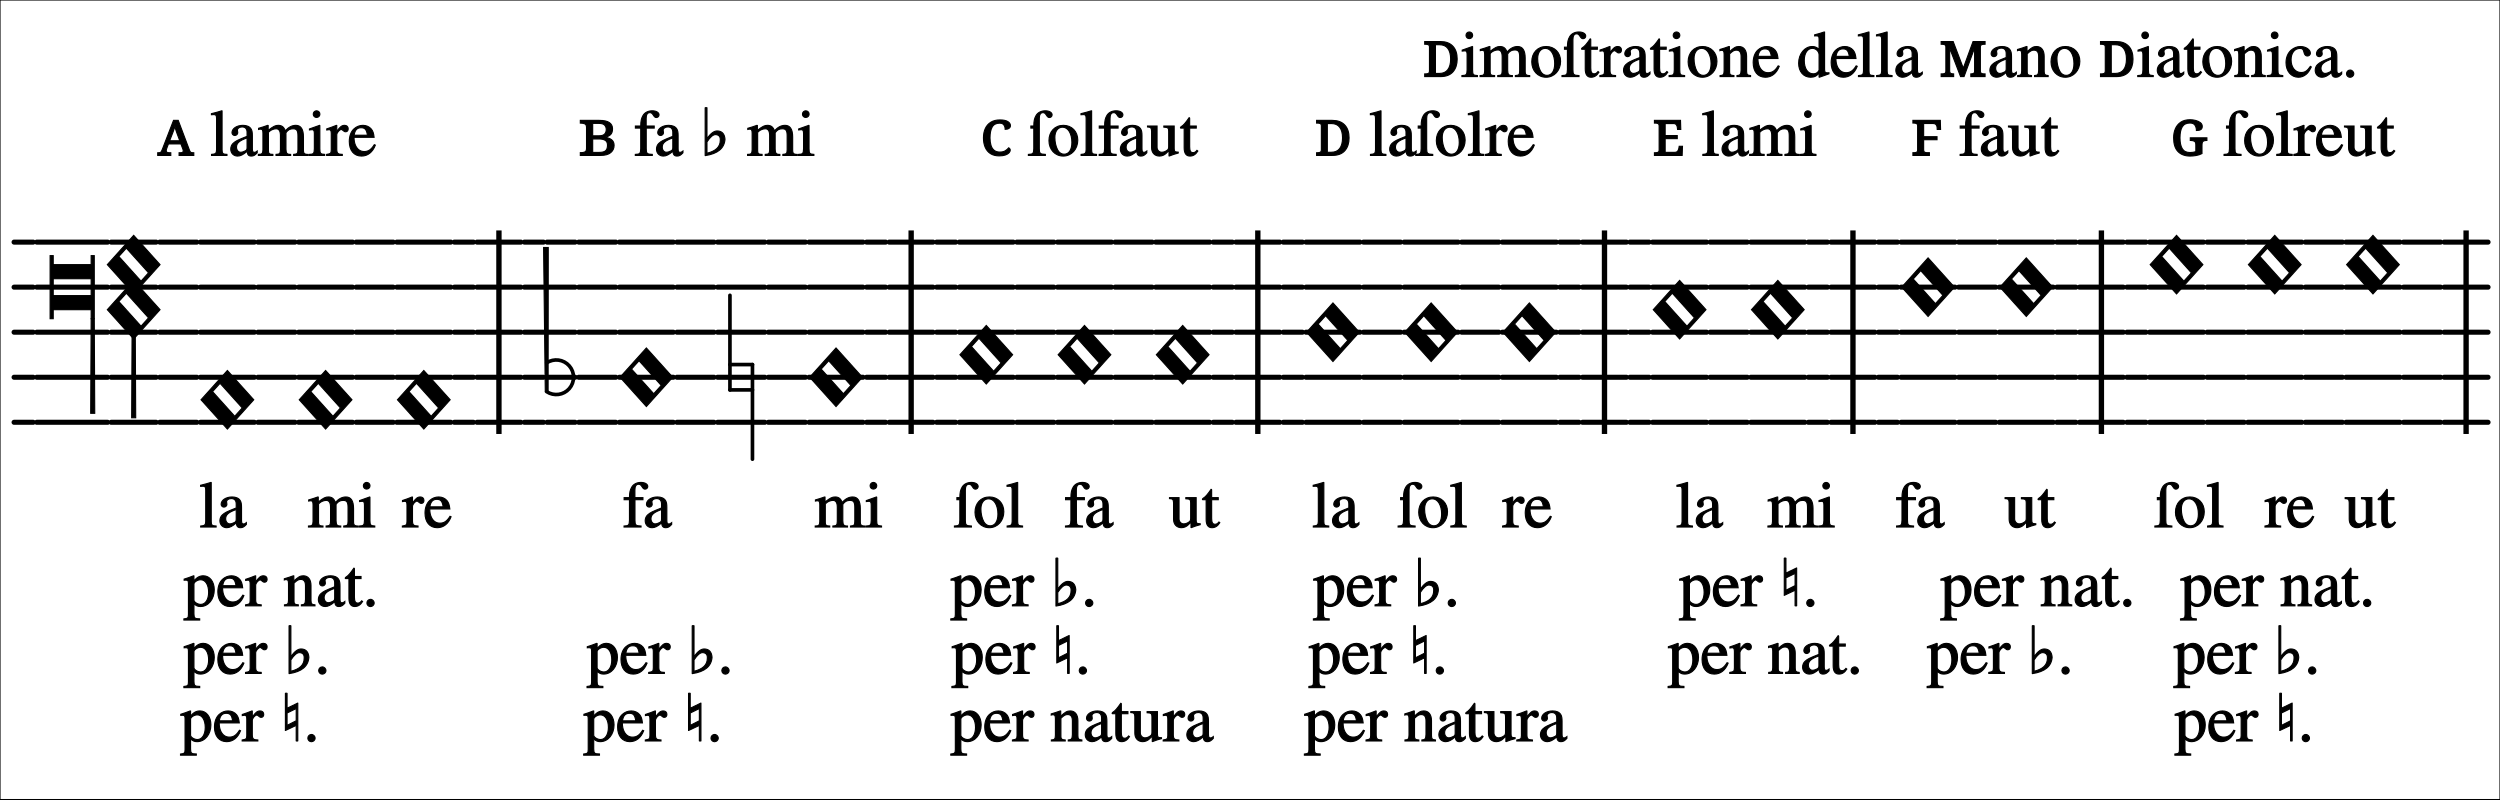
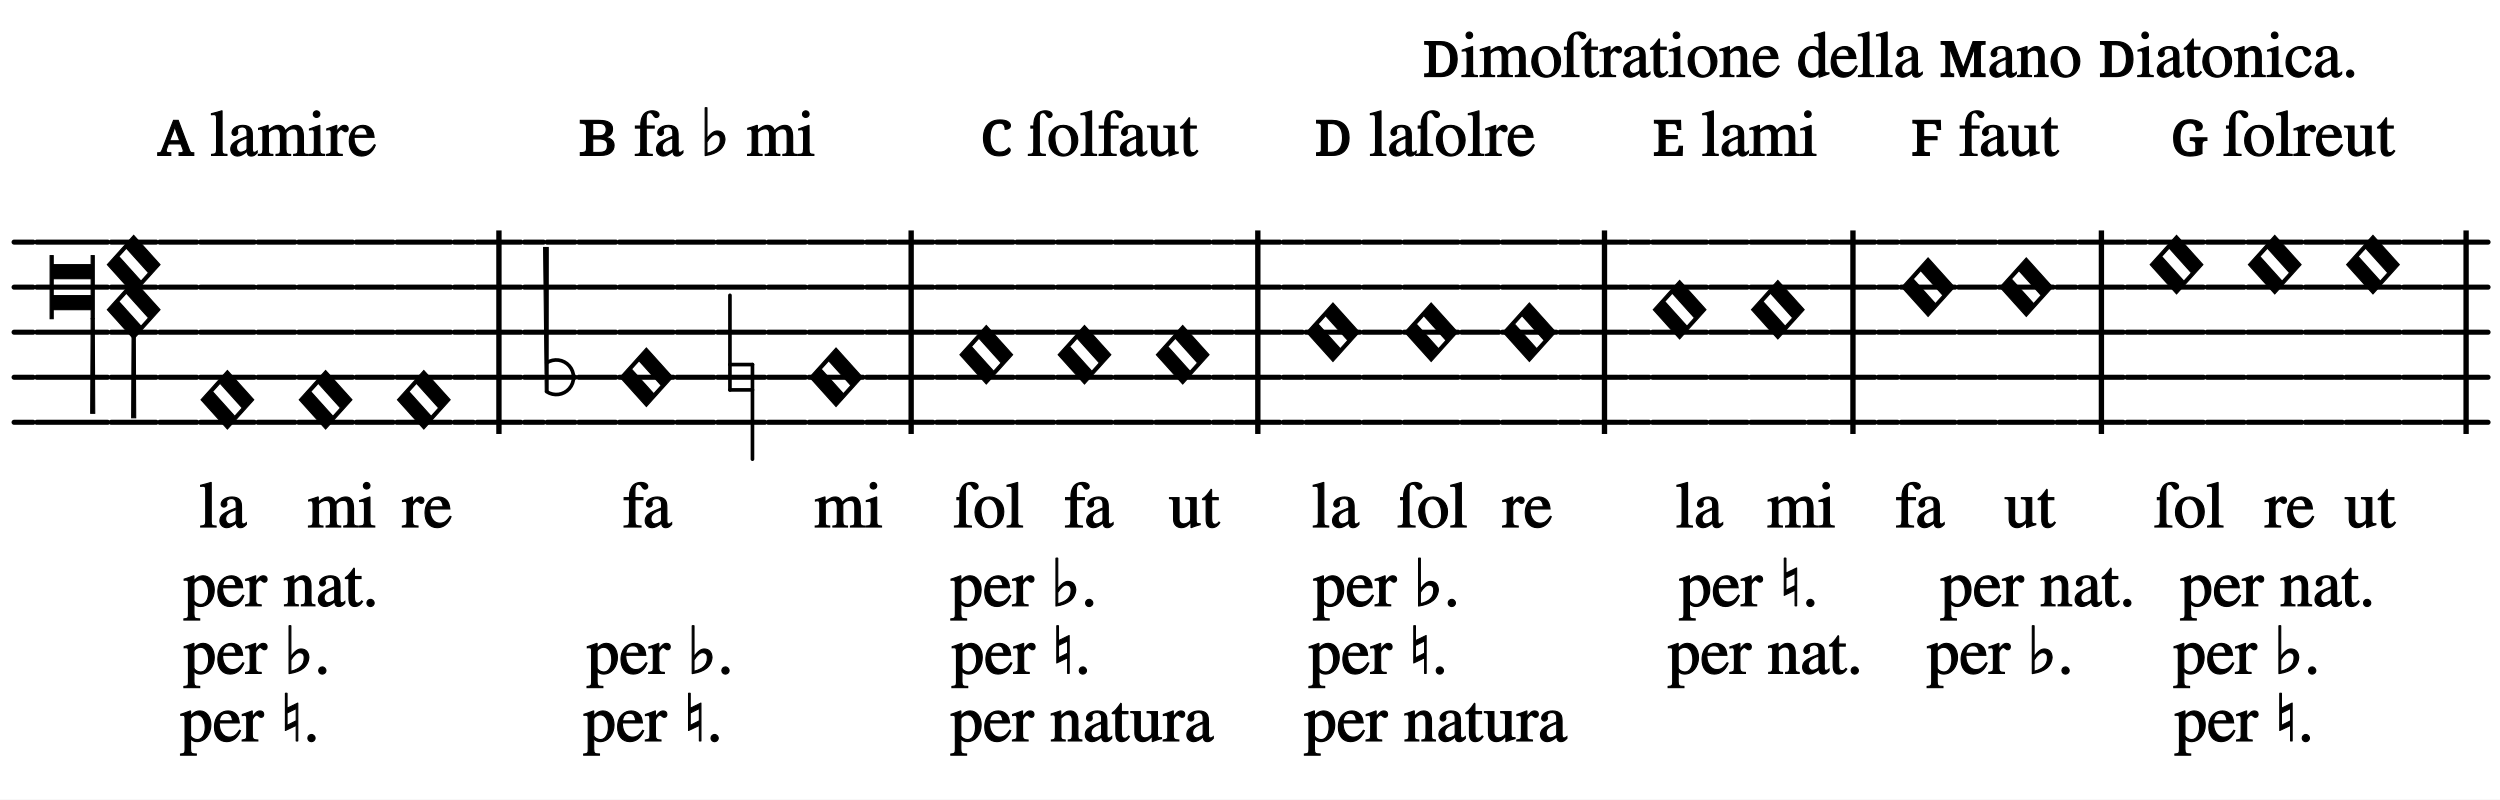
<svg xmlns="http://www.w3.org/2000/svg" xmlns:xlink="http://www.w3.org/1999/xlink" stroke="black" width="1110.0" viewBox="0 0 2220.0 710.0" id="b1-c5-m1-b" version="1.1">
-   <rect width="100%" height="100%" fill="white" />
+   <rect width="100%" height="100%" fill="white" stroke-width="0" />
  <defs>
    <g id="semibrevis-8">
      <line x1="2.5" y1="35.0" x2="50.5" y2="35.0" stroke-width="4.5" stroke-linecap="round" />
      <line x1="2.5" y1="75.0" x2="50.5" y2="75.0" stroke-width="4.5" stroke-linecap="round" />
      <line x1="2.5" y1="115.0" x2="50.5" y2="115.0" stroke-width="4.5" stroke-linecap="round" />
      <line x1="2.5" y1="155.0" x2="50.5" y2="155.0" stroke-width="4.5" stroke-linecap="round" />
      <line x1="2.5" y1="195.0" x2="50.5" y2="195.0" stroke-width="4.5" stroke-linecap="round" />
      <path fill-rule="evenodd" fill="black" d="M26.5 81.0 L3.1 55.0 L26.5 29.0 L49.9 55.0 zM33.022 69.665 L13.302 47.753 L19.978 40.335 L39.698 62.247 z" />
    </g>
    <g id="semibrevis-7">
      <line x1="2.5" y1="35.0" x2="50.5" y2="35.0" stroke-width="4.5" stroke-linecap="round" />
      <line x1="2.5" y1="75.0" x2="50.5" y2="75.0" stroke-width="4.5" stroke-linecap="round" />
      <line x1="2.5" y1="115.0" x2="50.5" y2="115.0" stroke-width="4.5" stroke-linecap="round" />
      <line x1="2.5" y1="155.0" x2="50.5" y2="155.0" stroke-width="4.5" stroke-linecap="round" />
      <line x1="2.5" y1="195.0" x2="50.5" y2="195.0" stroke-width="4.5" stroke-linecap="round" />
      <path fill-rule="evenodd" fill="black" d="M26.5 101.0 L3.1 75.0 L26.5 49.0 L49.9 75.0 zM33.022 89.665 L13.302 67.753 L19.978 60.335 L39.698 82.247 z" />
    </g>
    <g id="semibrevis-6">
      <line x1="2.5" y1="35.0" x2="50.5" y2="35.0" stroke-width="4.5" stroke-linecap="round" />
      <line x1="2.5" y1="75.0" x2="50.5" y2="75.0" stroke-width="4.5" stroke-linecap="round" />
      <line x1="2.5" y1="115.0" x2="50.5" y2="115.0" stroke-width="4.5" stroke-linecap="round" />
      <line x1="2.5" y1="155.0" x2="50.5" y2="155.0" stroke-width="4.5" stroke-linecap="round" />
      <line x1="2.5" y1="195.0" x2="50.5" y2="195.0" stroke-width="4.5" stroke-linecap="round" />
      <path fill-rule="evenodd" fill="black" d="M26.5 121.0 L3.1 95.0 L26.5 69.0 L49.9 95.0 zM33.022 109.665 L13.302 87.753 L19.978 80.335 L39.698 102.247 z" />
    </g>
    <g id="semibrevis-5">
      <line x1="2.5" y1="35.0" x2="50.5" y2="35.0" stroke-width="4.5" stroke-linecap="round" />
      <line x1="2.5" y1="75.0" x2="50.5" y2="75.0" stroke-width="4.5" stroke-linecap="round" />
      <line x1="2.5" y1="115.0" x2="50.5" y2="115.0" stroke-width="4.5" stroke-linecap="round" />
      <line x1="2.5" y1="155.0" x2="50.5" y2="155.0" stroke-width="4.5" stroke-linecap="round" />
      <line x1="2.5" y1="195.0" x2="50.5" y2="195.0" stroke-width="4.5" stroke-linecap="round" />
      <path fill-rule="evenodd" fill="black" d="M26.5 141.0 L3.1 115.0 L26.5 89.0 L49.9 115.0 zM33.022 129.665 L13.302 107.753 L19.978 100.335 L39.698 122.247 z" />
    </g>
    <g id="semibrevis-4">
      <line x1="2.5" y1="35.0" x2="50.5" y2="35.0" stroke-width="4.5" stroke-linecap="round" />
      <line x1="2.5" y1="75.0" x2="50.5" y2="75.0" stroke-width="4.5" stroke-linecap="round" />
      <line x1="2.5" y1="115.0" x2="50.5" y2="115.0" stroke-width="4.5" stroke-linecap="round" />
      <line x1="2.5" y1="155.0" x2="50.5" y2="155.0" stroke-width="4.5" stroke-linecap="round" />
      <line x1="2.5" y1="195.0" x2="50.5" y2="195.0" stroke-width="4.5" stroke-linecap="round" />
      <path fill-rule="evenodd" fill="black" d="M26.5 161.0 L3.1 135.0 L26.5 109.0 L49.9 135.0 zM33.022 149.665 L13.302 127.753 L19.978 120.335 L39.698 142.247 z" />
    </g>
    <g id="bequadro-3">
      <line x1="2.5" y1="35.0" x2="44.5" y2="35.0" stroke-width="4.5" stroke-linecap="round" />
      <line x1="2.5" y1="75.0" x2="44.5" y2="75.0" stroke-width="4.5" stroke-linecap="round" />
      <line x1="2.5" y1="115.0" x2="44.5" y2="115.0" stroke-width="4.5" stroke-linecap="round" />
      <line x1="2.5" y1="155.0" x2="44.5" y2="155.0" stroke-width="4.5" stroke-linecap="round" />
      <line x1="2.5" y1="195.0" x2="44.5" y2="195.0" stroke-width="4.5" stroke-linecap="round" />
      <line x1="13.5" y1="166.25" x2="13.5" y2="82.25" stroke-width="3.25" stroke-linecap="round" />
      <line x1="13.5" y1="166.25" x2="33.5" y2="166.25" stroke-width="3.25" stroke-linecap="round" />
      <line x1="13.5" y1="143.75" x2="33.5" y2="143.75" stroke-width="3.25" stroke-linecap="round" />
      <line x1="33.5" y1="143.75" x2="33.5" y2="227.75" stroke-width="3.25" stroke-linecap="round" />
    </g>
    <g id="semibrevis-3">
      <line x1="2.5" y1="35.0" x2="50.5" y2="35.0" stroke-width="4.5" stroke-linecap="round" />
      <line x1="2.5" y1="75.0" x2="50.5" y2="75.0" stroke-width="4.5" stroke-linecap="round" />
      <line x1="2.5" y1="115.0" x2="50.5" y2="115.0" stroke-width="4.5" stroke-linecap="round" />
      <line x1="2.5" y1="155.0" x2="50.5" y2="155.0" stroke-width="4.5" stroke-linecap="round" />
      <line x1="2.5" y1="195.0" x2="50.5" y2="195.0" stroke-width="4.5" stroke-linecap="round" />
      <path fill-rule="evenodd" fill="black" d="M26.5 181.0 L3.1 155.0 L26.5 129.0 L49.9 155.0 zM33.022 169.665 L13.302 147.753 L19.978 140.335 L39.698 162.247 z" />
    </g>
    <g id="flat-3">
      <line x1="2.5" y1="35.0" x2="27.5" y2="35.0" stroke-width="4.5" stroke-linecap="round" />
      <line x1="2.5" y1="75.0" x2="27.5" y2="75.0" stroke-width="4.5" stroke-linecap="round" />
      <line x1="2.5" y1="115.0" x2="27.5" y2="115.0" stroke-width="4.5" stroke-linecap="round" />
      <line x1="2.5" y1="155.0" x2="27.5" y2="155.0" stroke-width="4.5" stroke-linecap="round" />
      <line x1="2.5" y1="195.0" x2="27.5" y2="195.0" stroke-width="4.5" stroke-linecap="round" />
      <path stroke="black" fill="none" stroke-width="3.25" stroke-linecap="round" d="M2.2 167.8 A15.36 15.36 0 1 0 2.2 142.2 " />
      <path fill="black" d="M0.95 167.8 L3.45 167.8 L3.575 39.8 L-0.55 39.8 z" />
    </g>
    <g id="simple-barline">
      <line x1="2.5" y1="35.0" x2="41.5" y2="35.0" stroke-width="4.5" stroke-linecap="round" />
      <line x1="2.5" y1="75.0" x2="41.5" y2="75.0" stroke-width="4.5" stroke-linecap="round" />
      <line x1="2.5" y1="115.0" x2="41.5" y2="115.0" stroke-width="4.5" stroke-linecap="round" />
      <line x1="2.5" y1="155.0" x2="41.5" y2="155.0" stroke-width="4.5" stroke-linecap="round" />
      <line x1="2.5" y1="195.0" x2="41.5" y2="195.0" stroke-width="4.5" stroke-linecap="round" />
      <line x1="22.0" y1="203.0" x2="22.0" y2="27.0" stroke-width="4.75" stroke-linecap="square" />
    </g>
    <g id="semibrevis-2">
      <line x1="2.5" y1="35.0" x2="50.5" y2="35.0" stroke-width="4.5" stroke-linecap="round" />
      <line x1="2.5" y1="75.0" x2="50.5" y2="75.0" stroke-width="4.5" stroke-linecap="round" />
      <line x1="2.5" y1="115.0" x2="50.5" y2="115.0" stroke-width="4.5" stroke-linecap="round" />
      <line x1="2.5" y1="155.0" x2="50.5" y2="155.0" stroke-width="4.5" stroke-linecap="round" />
      <line x1="2.5" y1="195.0" x2="50.5" y2="195.0" stroke-width="4.5" stroke-linecap="round" />
      <path fill-rule="evenodd" fill="black" d="M26.5 201.0 L3.1 175.0 L26.5 149.0 L49.9 175.0 zM33.022 189.665 L13.302 167.753 L19.978 160.335 L39.698 182.247 z" />
    </g>
    <g id="blank-38">
      <line x1="2.5" y1="35.0" x2="35.5" y2="35.0" stroke-width="4.5" stroke-linecap="round" />
      <line x1="2.5" y1="75.0" x2="35.5" y2="75.0" stroke-width="4.5" stroke-linecap="round" />
      <line x1="2.5" y1="115.0" x2="35.5" y2="115.0" stroke-width="4.5" stroke-linecap="round" />
      <line x1="2.5" y1="155.0" x2="35.5" y2="155.0" stroke-width="4.5" stroke-linecap="round" />
      <line x1="2.5" y1="195.0" x2="35.5" y2="195.0" stroke-width="4.5" stroke-linecap="round" />
    </g>
    <g id="f-clef-part-7">
      <line x1="2.5" y1="35.0" x2="42.5" y2="35.0" stroke-width="4.5" stroke-linecap="round" />
      <line x1="2.5" y1="75.0" x2="42.5" y2="75.0" stroke-width="4.5" stroke-linecap="round" />
      <line x1="2.5" y1="115.0" x2="42.5" y2="115.0" stroke-width="4.5" stroke-linecap="round" />
      <line x1="2.5" y1="155.0" x2="42.5" y2="155.0" stroke-width="4.5" stroke-linecap="round" />
      <line x1="2.5" y1="195.0" x2="42.5" y2="195.0" stroke-width="4.5" stroke-linecap="round" />
      <path fill="black" d="M21.125 107.0 L23.875 107.0 L24.288 191.0 L20.712 191.0 z" />
      <path fill-rule="evenodd" fill="black" d="M22.5 121.0 L-0.9 95.0 L22.5 69.0 L45.9 95.0 zM29.022 109.665 L9.302 87.753 L15.978 80.335 L35.698 102.247 z" />
      <path fill-rule="evenodd" fill="black" d="M22.5 81.0 L-0.9 55.0 L22.5 29.0 L45.9 55.0 zM29.022 69.665 L9.302 47.753 L15.978 40.335 L35.698 62.247 z" />
    </g>
    <g id="maxima-7">
      <line x1="2.5" y1="35.0" x2="65.5" y2="35.0" stroke-width="4.5" stroke-linecap="round" />
      <line x1="2.5" y1="75.0" x2="65.5" y2="75.0" stroke-width="4.5" stroke-linecap="round" />
      <line x1="2.5" y1="115.0" x2="65.5" y2="115.0" stroke-width="4.5" stroke-linecap="round" />
      <line x1="2.5" y1="155.0" x2="65.5" y2="155.0" stroke-width="4.5" stroke-linecap="round" />
      <line x1="2.5" y1="195.0" x2="65.5" y2="195.0" stroke-width="4.5" stroke-linecap="round" />
      <path fill-rule="evenodd" fill="black" d="M14.4 103.0 L14.4 47.0 L17.15 47.0 L17.15 95.0 L50.85 95.0 L50.85 47.0 L53.6 47.0 L53.6 103.0 L50.85 103.0 L50.85 55.0 L17.15 55.0 L17.15 103.0 zM17.15 67.5 L17.15 82.5 L50.85 82.5 L50.85 67.5 z" />
      <path fill="black" d="M50.85 103.0 L53.6 103.0 L54.012 187.0 L50.438 187.0 z" />
    </g>
    <g id="blank-22">
      <line x1="2.5" y1="35.0" x2="19.5" y2="35.0" stroke-width="4.5" stroke-linecap="round" />
      <line x1="2.5" y1="75.0" x2="19.5" y2="75.0" stroke-width="4.5" stroke-linecap="round" />
      <line x1="2.5" y1="115.0" x2="19.5" y2="115.0" stroke-width="4.5" stroke-linecap="round" />
      <line x1="2.5" y1="155.0" x2="19.5" y2="155.0" stroke-width="4.5" stroke-linecap="round" />
      <line x1="2.5" y1="195.0" x2="19.5" y2="195.0" stroke-width="4.5" stroke-linecap="round" />
    </g>
  </defs>
-   <text x="1931" y="658" font-size="58" text-anchor="left" alignment-baseline="hanging" font-weight="normal" font-family="Times, serif" font-style="normal" stroke="black" fill="black">per ♮.</text>
-   <text x="1158" y="658" font-size="58" text-anchor="left" alignment-baseline="hanging" font-weight="normal" font-family="Times, serif" font-style="normal" stroke="black" fill="black">per natura</text>
-   <text x="844" y="658" font-size="58" text-anchor="left" alignment-baseline="hanging" font-weight="normal" font-family="Times, serif" font-style="normal" stroke="black" fill="black">per natura</text>
-   <text x="518" y="658" font-size="58" text-anchor="left" alignment-baseline="hanging" font-weight="normal" font-family="Times, serif" font-style="normal" stroke="black" fill="black">per ♮.</text>
-   <text x="160" y="658" font-size="58" text-anchor="left" alignment-baseline="hanging" font-weight="normal" font-family="Times, serif" font-style="normal" stroke="black" fill="black">per ♮.</text>
-   <text x="1930" y="598" font-size="58" text-anchor="left" alignment-baseline="hanging" font-weight="normal" font-family="Times, serif" font-style="normal" stroke="black" fill="black">per ♭.</text>
-   <text x="1711" y="598" font-size="58" text-anchor="left" alignment-baseline="hanging" font-weight="normal" font-family="Times, serif" font-style="normal" stroke="black" fill="black">per ♭.</text>
-   <text x="1481" y="598" font-size="58" text-anchor="left" alignment-baseline="hanging" font-weight="normal" font-family="Times, serif" font-style="normal" stroke="black" fill="black">per nat.</text>
-   <text x="1162" y="598" font-size="58" text-anchor="left" alignment-baseline="hanging" font-weight="normal" font-family="Times, serif" font-style="normal" stroke="black" fill="black">per ♮.</text>
-   <text x="845" y="598" font-size="58" text-anchor="left" alignment-baseline="hanging" font-weight="normal" font-family="Times, serif" font-style="normal" stroke="black" fill="black">per ♮.</text>
-   <text x="521" y="598" font-size="58" text-anchor="left" alignment-baseline="hanging" font-weight="normal" font-family="Times, serif" font-style="normal" stroke="black" fill="black">per ♭.</text>
-   <text x="163" y="598" font-size="58" text-anchor="left" alignment-baseline="hanging" font-weight="normal" font-family="Times, serif" font-style="normal" stroke="black" fill="black">per ♭.</text>
-   <text x="1936" y="538" font-size="58" text-anchor="left" alignment-baseline="hanging" font-weight="normal" font-family="Times, serif" font-style="normal" stroke="black" fill="black">per nat.</text>
-   <text x="1723" y="538" font-size="58" text-anchor="left" alignment-baseline="hanging" font-weight="normal" font-family="Times, serif" font-style="normal" stroke="black" fill="black">per nat.</text>
-   <text x="1491" y="538" font-size="58" text-anchor="left" alignment-baseline="hanging" font-weight="normal" font-family="Times, serif" font-style="normal" stroke="black" fill="black">per ♮.</text>
-   <text x="1166" y="538" font-size="58" text-anchor="left" alignment-baseline="hanging" font-weight="normal" font-family="Times, serif" font-style="normal" stroke="black" fill="black">per ♭.</text>
-   <text x="844" y="538" font-size="58" text-anchor="left" alignment-baseline="hanging" font-weight="normal" font-family="Times, serif" font-style="normal" stroke="black" fill="black">per ♭.</text>
-   <text x="163" y="538" font-size="58" text-anchor="left" alignment-baseline="hanging" font-weight="normal" font-family="Times, serif" font-style="normal" stroke="black" fill="black">per nat.</text>
-   <text x="2082" y="468" font-size="58" text-anchor="left" alignment-baseline="hanging" font-weight="normal" font-family="Times, serif" font-style="normal" stroke="black" fill="black">ut</text>
-   <text x="2011" y="468" font-size="58" text-anchor="left" alignment-baseline="hanging" font-weight="normal" font-family="Times, serif" font-style="normal" stroke="black" fill="black">re</text>
-   <text x="1914" y="468" font-size="58" text-anchor="left" alignment-baseline="hanging" font-weight="normal" font-family="Times, serif" font-style="normal" stroke="black" fill="black">ſol</text>
-   <text x="1780" y="468" font-size="58" text-anchor="left" alignment-baseline="hanging" font-weight="normal" font-family="Times, serif" font-style="normal" stroke="black" fill="black">ut</text>
-   <text x="1683" y="468" font-size="58" text-anchor="left" alignment-baseline="hanging" font-weight="normal" font-family="Times, serif" font-style="normal" stroke="black" fill="black">fa</text>
-   <text x="1569" y="468" font-size="58" text-anchor="left" alignment-baseline="hanging" font-weight="normal" font-family="Times, serif" font-style="normal" stroke="black" fill="black">mi</text>
-   <text x="1488" y="468" font-size="58" text-anchor="left" alignment-baseline="hanging" font-weight="normal" font-family="Times, serif" font-style="normal" stroke="black" fill="black">la</text>
-   <text x="1334" y="468" font-size="58" text-anchor="left" alignment-baseline="hanging" font-weight="normal" font-family="Times, serif" font-style="normal" stroke="black" fill="black">re</text>
-   <text x="1242" y="468" font-size="58" text-anchor="left" alignment-baseline="hanging" font-weight="normal" font-family="Times, serif" font-style="normal" stroke="black" fill="black">ſol</text>
-   <text x="1165" y="468" font-size="58" text-anchor="left" alignment-baseline="hanging" font-weight="normal" font-family="Times, serif" font-style="normal" stroke="black" fill="black">la</text>
-   <text x="1038" y="468" font-size="58" text-anchor="left" alignment-baseline="hanging" font-weight="normal" font-family="Times, serif" font-style="normal" stroke="black" fill="black">ut</text>
-   <text x="945" y="468" font-size="58" text-anchor="left" alignment-baseline="hanging" font-weight="normal" font-family="Times, serif" font-style="normal" stroke="black" fill="black">fa</text>
-   <text x="848" y="468" font-size="58" text-anchor="left" alignment-baseline="hanging" font-weight="normal" font-family="Times, serif" font-style="normal" stroke="black" fill="black">ſol</text>
-   <text x="723" y="468" font-size="58" text-anchor="left" alignment-baseline="hanging" font-weight="normal" font-family="Times, serif" font-style="normal" stroke="black" fill="black">mi</text>
-   <text x="553" y="468" font-size="58" text-anchor="left" alignment-baseline="hanging" font-weight="normal" font-family="Times, serif" font-style="normal" stroke="black" fill="black">fa</text>
-   <text x="357" y="468" font-size="58" text-anchor="left" alignment-baseline="hanging" font-weight="normal" font-family="Times, serif" font-style="normal" stroke="black" fill="black">re</text>
-   <text x="273" y="468" font-size="58" text-anchor="left" alignment-baseline="hanging" font-weight="normal" font-family="Times, serif" font-style="normal" stroke="black" fill="black">mi</text>
-   <text x="177" y="468" font-size="58" text-anchor="left" alignment-baseline="hanging" font-weight="normal" font-family="Times, serif" font-style="normal" stroke="black" fill="black">la</text>
+   <text x="1931" y="658" font-size="58" text-anchor="left" alignment-baseline="baseline" font-weight="normal" font-family="Times, serif" font-style="normal" stroke="black" fill="black">per ♮.</text>
+   <text x="1158" y="658" font-size="58" text-anchor="left" alignment-baseline="baseline" font-weight="normal" font-family="Times, serif" font-style="normal" stroke="black" fill="black">per natura</text>
+   <text x="844" y="658" font-size="58" text-anchor="left" alignment-baseline="baseline" font-weight="normal" font-family="Times, serif" font-style="normal" stroke="black" fill="black">per natura</text>
+   <text x="518" y="658" font-size="58" text-anchor="left" alignment-baseline="baseline" font-weight="normal" font-family="Times, serif" font-style="normal" stroke="black" fill="black">per ♮.</text>
+   <text x="160" y="658" font-size="58" text-anchor="left" alignment-baseline="baseline" font-weight="normal" font-family="Times, serif" font-style="normal" stroke="black" fill="black">per ♮.</text>
+   <text x="1930" y="598" font-size="58" text-anchor="left" alignment-baseline="baseline" font-weight="normal" font-family="Times, serif" font-style="normal" stroke="black" fill="black">per ♭.</text>
+   <text x="1711" y="598" font-size="58" text-anchor="left" alignment-baseline="baseline" font-weight="normal" font-family="Times, serif" font-style="normal" stroke="black" fill="black">per ♭.</text>
+   <text x="1481" y="598" font-size="58" text-anchor="left" alignment-baseline="baseline" font-weight="normal" font-family="Times, serif" font-style="normal" stroke="black" fill="black">per nat.</text>
+   <text x="1162" y="598" font-size="58" text-anchor="left" alignment-baseline="baseline" font-weight="normal" font-family="Times, serif" font-style="normal" stroke="black" fill="black">per ♮.</text>
+   <text x="845" y="598" font-size="58" text-anchor="left" alignment-baseline="baseline" font-weight="normal" font-family="Times, serif" font-style="normal" stroke="black" fill="black">per ♮.</text>
+   <text x="521" y="598" font-size="58" text-anchor="left" alignment-baseline="baseline" font-weight="normal" font-family="Times, serif" font-style="normal" stroke="black" fill="black">per ♭.</text>
+   <text x="163" y="598" font-size="58" text-anchor="left" alignment-baseline="baseline" font-weight="normal" font-family="Times, serif" font-style="normal" stroke="black" fill="black">per ♭.</text>
+   <text x="1936" y="538" font-size="58" text-anchor="left" alignment-baseline="baseline" font-weight="normal" font-family="Times, serif" font-style="normal" stroke="black" fill="black">per nat.</text>
+   <text x="1723" y="538" font-size="58" text-anchor="left" alignment-baseline="baseline" font-weight="normal" font-family="Times, serif" font-style="normal" stroke="black" fill="black">per nat.</text>
+   <text x="1491" y="538" font-size="58" text-anchor="left" alignment-baseline="baseline" font-weight="normal" font-family="Times, serif" font-style="normal" stroke="black" fill="black">per ♮.</text>
+   <text x="1166" y="538" font-size="58" text-anchor="left" alignment-baseline="baseline" font-weight="normal" font-family="Times, serif" font-style="normal" stroke="black" fill="black">per ♭.</text>
+   <text x="844" y="538" font-size="58" text-anchor="left" alignment-baseline="baseline" font-weight="normal" font-family="Times, serif" font-style="normal" stroke="black" fill="black">per ♭.</text>
+   <text x="163" y="538" font-size="58" text-anchor="left" alignment-baseline="baseline" font-weight="normal" font-family="Times, serif" font-style="normal" stroke="black" fill="black">per nat.</text>
+   <text x="2082" y="468" font-size="58" text-anchor="left" alignment-baseline="baseline" font-weight="normal" font-family="Times, serif" font-style="normal" stroke="black" fill="black">ut</text>
+   <text x="2011" y="468" font-size="58" text-anchor="left" alignment-baseline="baseline" font-weight="normal" font-family="Times, serif" font-style="normal" stroke="black" fill="black">re</text>
+   <text x="1914" y="468" font-size="58" text-anchor="left" alignment-baseline="baseline" font-weight="normal" font-family="Times, serif" font-style="normal" stroke="black" fill="black">ſol</text>
+   <text x="1780" y="468" font-size="58" text-anchor="left" alignment-baseline="baseline" font-weight="normal" font-family="Times, serif" font-style="normal" stroke="black" fill="black">ut</text>
+   <text x="1683" y="468" font-size="58" text-anchor="left" alignment-baseline="baseline" font-weight="normal" font-family="Times, serif" font-style="normal" stroke="black" fill="black">fa</text>
+   <text x="1569" y="468" font-size="58" text-anchor="left" alignment-baseline="baseline" font-weight="normal" font-family="Times, serif" font-style="normal" stroke="black" fill="black">mi</text>
+   <text x="1488" y="468" font-size="58" text-anchor="left" alignment-baseline="baseline" font-weight="normal" font-family="Times, serif" font-style="normal" stroke="black" fill="black">la</text>
+   <text x="1334" y="468" font-size="58" text-anchor="left" alignment-baseline="baseline" font-weight="normal" font-family="Times, serif" font-style="normal" stroke="black" fill="black">re</text>
+   <text x="1242" y="468" font-size="58" text-anchor="left" alignment-baseline="baseline" font-weight="normal" font-family="Times, serif" font-style="normal" stroke="black" fill="black">ſol</text>
+   <text x="1165" y="468" font-size="58" text-anchor="left" alignment-baseline="baseline" font-weight="normal" font-family="Times, serif" font-style="normal" stroke="black" fill="black">la</text>
+   <text x="1038" y="468" font-size="58" text-anchor="left" alignment-baseline="baseline" font-weight="normal" font-family="Times, serif" font-style="normal" stroke="black" fill="black">ut</text>
+   <text x="945" y="468" font-size="58" text-anchor="left" alignment-baseline="baseline" font-weight="normal" font-family="Times, serif" font-style="normal" stroke="black" fill="black">fa</text>
+   <text x="848" y="468" font-size="58" text-anchor="left" alignment-baseline="baseline" font-weight="normal" font-family="Times, serif" font-style="normal" stroke="black" fill="black">ſol</text>
+   <text x="723" y="468" font-size="58" text-anchor="left" alignment-baseline="baseline" font-weight="normal" font-family="Times, serif" font-style="normal" stroke="black" fill="black">mi</text>
+   <text x="553" y="468" font-size="58" text-anchor="left" alignment-baseline="baseline" font-weight="normal" font-family="Times, serif" font-style="normal" stroke="black" fill="black">fa</text>
+   <text x="357" y="468" font-size="58" text-anchor="left" alignment-baseline="baseline" font-weight="normal" font-family="Times, serif" font-style="normal" stroke="black" fill="black">re</text>
+   <text x="273" y="468" font-size="58" text-anchor="left" alignment-baseline="baseline" font-weight="normal" font-family="Times, serif" font-style="normal" stroke="black" fill="black">mi</text>
+   <text x="177" y="468" font-size="58" text-anchor="left" alignment-baseline="baseline" font-weight="normal" font-family="Times, serif" font-style="normal" stroke="black" fill="black">la</text>
  <use xlink:href="#simple-barline" x="2167.894" y="180" />
  <use xlink:href="#blank-38" x="2131.789" y="180" />
  <use xlink:href="#semibrevis-8" x="2080.683" y="180" />
  <use xlink:href="#blank-38" x="2044.578" y="180" />
  <use xlink:href="#semibrevis-8" x="1993.473" y="180" />
  <use xlink:href="#blank-38" x="1957.368" y="180" />
  <use xlink:href="#semibrevis-8" x="1906.263" y="180" />
  <use xlink:href="#blank-22" x="1886.157" y="180" />
  <use xlink:href="#simple-barline" x="1844.052" y="180" />
  <use xlink:href="#blank-22" x="1823.947" y="180" />
  <use xlink:href="#semibrevis-7" x="1772.842" y="180" />
  <use xlink:href="#blank-38" x="1736.736" y="180" />
  <use xlink:href="#semibrevis-7" x="1685.631" y="180" />
  <use xlink:href="#blank-22" x="1665.526" y="180" />
  <use xlink:href="#simple-barline" x="1623.421" y="180" />
  <use xlink:href="#blank-22" x="1603.315" y="180" />
  <use xlink:href="#semibrevis-6" x="1552.21" y="180" />
  <use xlink:href="#blank-38" x="1516.105" y="180" />
  <use xlink:href="#semibrevis-6" x="1465" y="180" />
  <use xlink:href="#blank-22" x="1444.895" y="180" />
  <use xlink:href="#simple-barline" x="1402.789" y="180" />
  <use xlink:href="#blank-22" x="1382.684" y="180" />
  <use xlink:href="#semibrevis-5" x="1331.579" y="180" />
  <use xlink:href="#blank-38" x="1295.474" y="180" />
  <use xlink:href="#semibrevis-5" x="1244.368" y="180" />
  <use xlink:href="#blank-38" x="1208.263" y="180" />
  <use xlink:href="#semibrevis-5" x="1157.158" y="180" />
  <use xlink:href="#blank-22" x="1137.053" y="180" />
  <use xlink:href="#simple-barline" x="1094.947" y="180" />
  <use xlink:href="#blank-22" x="1074.842" y="180" />
  <use xlink:href="#semibrevis-4" x="1023.737" y="180" />
  <use xlink:href="#blank-38" x="987.632" y="180" />
  <use xlink:href="#semibrevis-4" x="936.527" y="180" />
  <use xlink:href="#blank-38" x="900.421" y="180" />
  <use xlink:href="#semibrevis-4" x="849.316" y="180" />
  <use xlink:href="#blank-22" x="829.211" y="180" />
  <use xlink:href="#simple-barline" x="787.105" y="180" />
  <use xlink:href="#blank-22" x="767" y="180" />
  <use xlink:href="#semibrevis-3" x="715.895" y="180" />
  <use xlink:href="#blank-38" x="679.789" y="180" />
  <use xlink:href="#bequadro-3" x="634.684" y="180" />
  <use xlink:href="#blank-38" x="598.579" y="180" />
  <use xlink:href="#semibrevis-3" x="547.474" y="180" />
  <use xlink:href="#blank-38" x="511.368" y="180" />
  <use xlink:href="#flat-3" x="483.263" y="180" />
  <use xlink:href="#blank-22" x="463.158" y="180" />
  <use xlink:href="#simple-barline" x="421.053" y="180" />
  <use xlink:href="#blank-22" x="400.947" y="180" />
  <use xlink:href="#semibrevis-2" x="349.842" y="180" />
  <use xlink:href="#blank-38" x="313.737" y="180" />
  <use xlink:href="#semibrevis-2" x="262.632" y="180" />
  <use xlink:href="#blank-38" x="226.526" y="180" />
  <use xlink:href="#semibrevis-2" x="175.421" y="180" />
  <use xlink:href="#blank-38" x="139.316" y="180" />
  <use xlink:href="#f-clef-part-7" x="96.211" y="180" />
  <use xlink:href="#maxima-7" x="30.105" y="180" />
  <use xlink:href="#blank-22" x="10" y="180" />
-   <text x="1927" y="138" font-size="58" text-anchor="left" alignment-baseline="hanging" textLength="218" font-weight="normal" font-family="Times, serif" font-style="normal" stroke="black" fill="black">ɢ ſolreut</text>
-   <text x="1697" y="138" font-size="58" text-anchor="left" alignment-baseline="hanging" textLength="152" font-weight="normal" font-family="Times, serif" font-style="normal" stroke="black" fill="black">ꜰ faut</text>
-   <text x="1467" y="138" font-size="58" text-anchor="left" alignment-baseline="hanging" textLength="151" font-weight="normal" font-family="Times, serif" font-style="normal" stroke="black" fill="black">ᴇ lami</text>
-   <text x="1167" y="138" font-size="58" text-anchor="left" alignment-baseline="hanging" textLength="223" font-weight="normal" font-family="Times, serif" font-style="normal" stroke="black" fill="black">ᴅ laſolre</text>
-   <text x="870" y="138" font-size="58" text-anchor="left" alignment-baseline="hanging" textLength="225" font-weight="normal" font-family="Times, serif" font-style="normal" stroke="black" fill="black">ᴄ ſolfaut</text>
-   <text x="514" y="138" font-size="58" text-anchor="left" alignment-baseline="hanging" textLength="220" font-weight="normal" font-family="Times, serif" font-style="normal" stroke="black" fill="black">ʙ fa ♭ mi</text>
-   <text x="140" y="138" font-size="58" text-anchor="left" alignment-baseline="hanging" textLength="222" font-weight="normal" font-family="Times, serif" font-style="normal" stroke="black" fill="black">ᴀ lamire</text>
-   <text x="1263" y="68" font-size="58" text-anchor="left" alignment-baseline="hanging" textLength="875" font-weight="normal" font-family="Times, serif" font-style="normal" stroke="black" fill="black">ᴅimoſtratione della ᴍano ᴅiatonica.</text>
+   <text x="1927" y="138" font-size="58" text-anchor="left" alignment-baseline="baseline" textLength="218" font-weight="normal" font-family="Times, serif" font-style="normal" stroke="black" fill="black">ɢ ſolreut</text>
+   <text x="1697" y="138" font-size="58" text-anchor="left" alignment-baseline="baseline" textLength="152" font-weight="normal" font-family="Times, serif" font-style="normal" stroke="black" fill="black">ꜰ faut</text>
+   <text x="1467" y="138" font-size="58" text-anchor="left" alignment-baseline="baseline" textLength="151" font-weight="normal" font-family="Times, serif" font-style="normal" stroke="black" fill="black">ᴇ lami</text>
+   <text x="1167" y="138" font-size="58" text-anchor="left" alignment-baseline="baseline" textLength="223" font-weight="normal" font-family="Times, serif" font-style="normal" stroke="black" fill="black">ᴅ laſolre</text>
+   <text x="870" y="138" font-size="58" text-anchor="left" alignment-baseline="baseline" textLength="225" font-weight="normal" font-family="Times, serif" font-style="normal" stroke="black" fill="black">ᴄ ſolfaut</text>
+   <text x="514" y="138" font-size="58" text-anchor="left" alignment-baseline="baseline" textLength="220" font-weight="normal" font-family="Times, serif" font-style="normal" stroke="black" fill="black">ʙ fa ♭ mi</text>
+   <text x="140" y="138" font-size="58" text-anchor="left" alignment-baseline="baseline" textLength="222" font-weight="normal" font-family="Times, serif" font-style="normal" stroke="black" fill="black">ᴀ lamire</text>
+   <text x="1263" y="68" font-size="58" text-anchor="left" alignment-baseline="baseline" textLength="875" font-weight="normal" font-family="Times, serif" font-style="normal" stroke="black" fill="black">ᴅimoſtratione della ᴍano ᴅiatonica.</text>
</svg>
